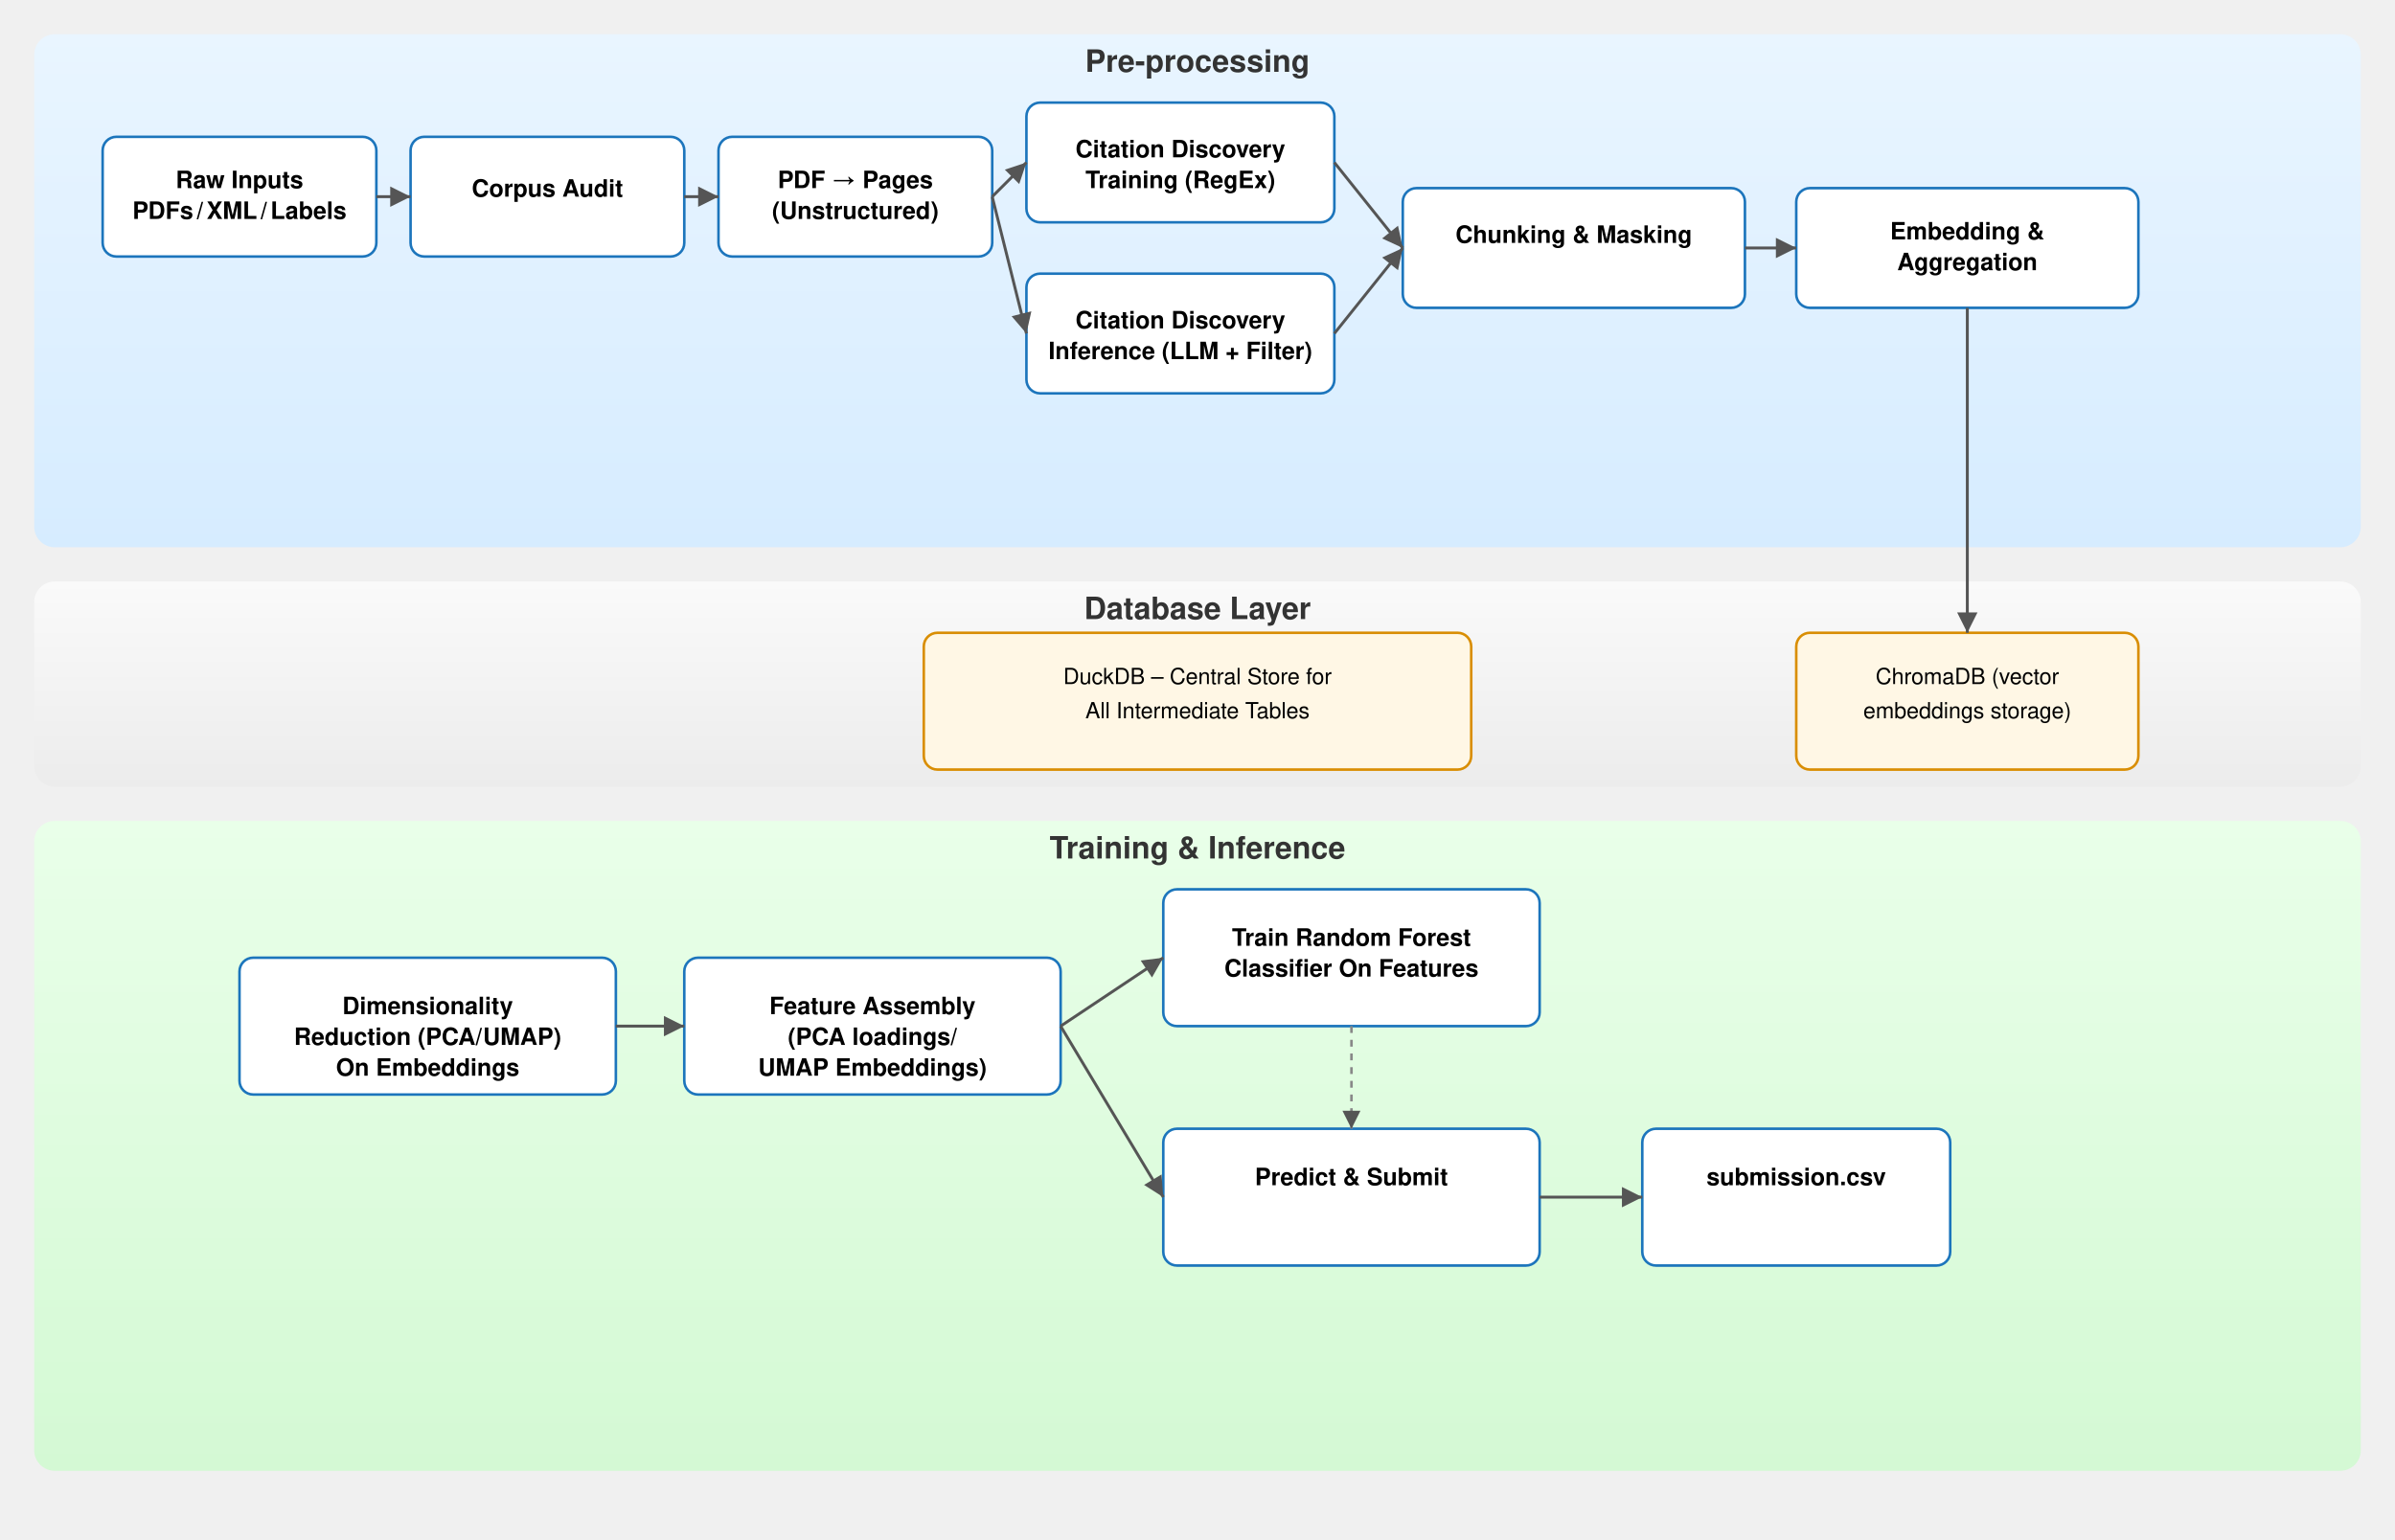
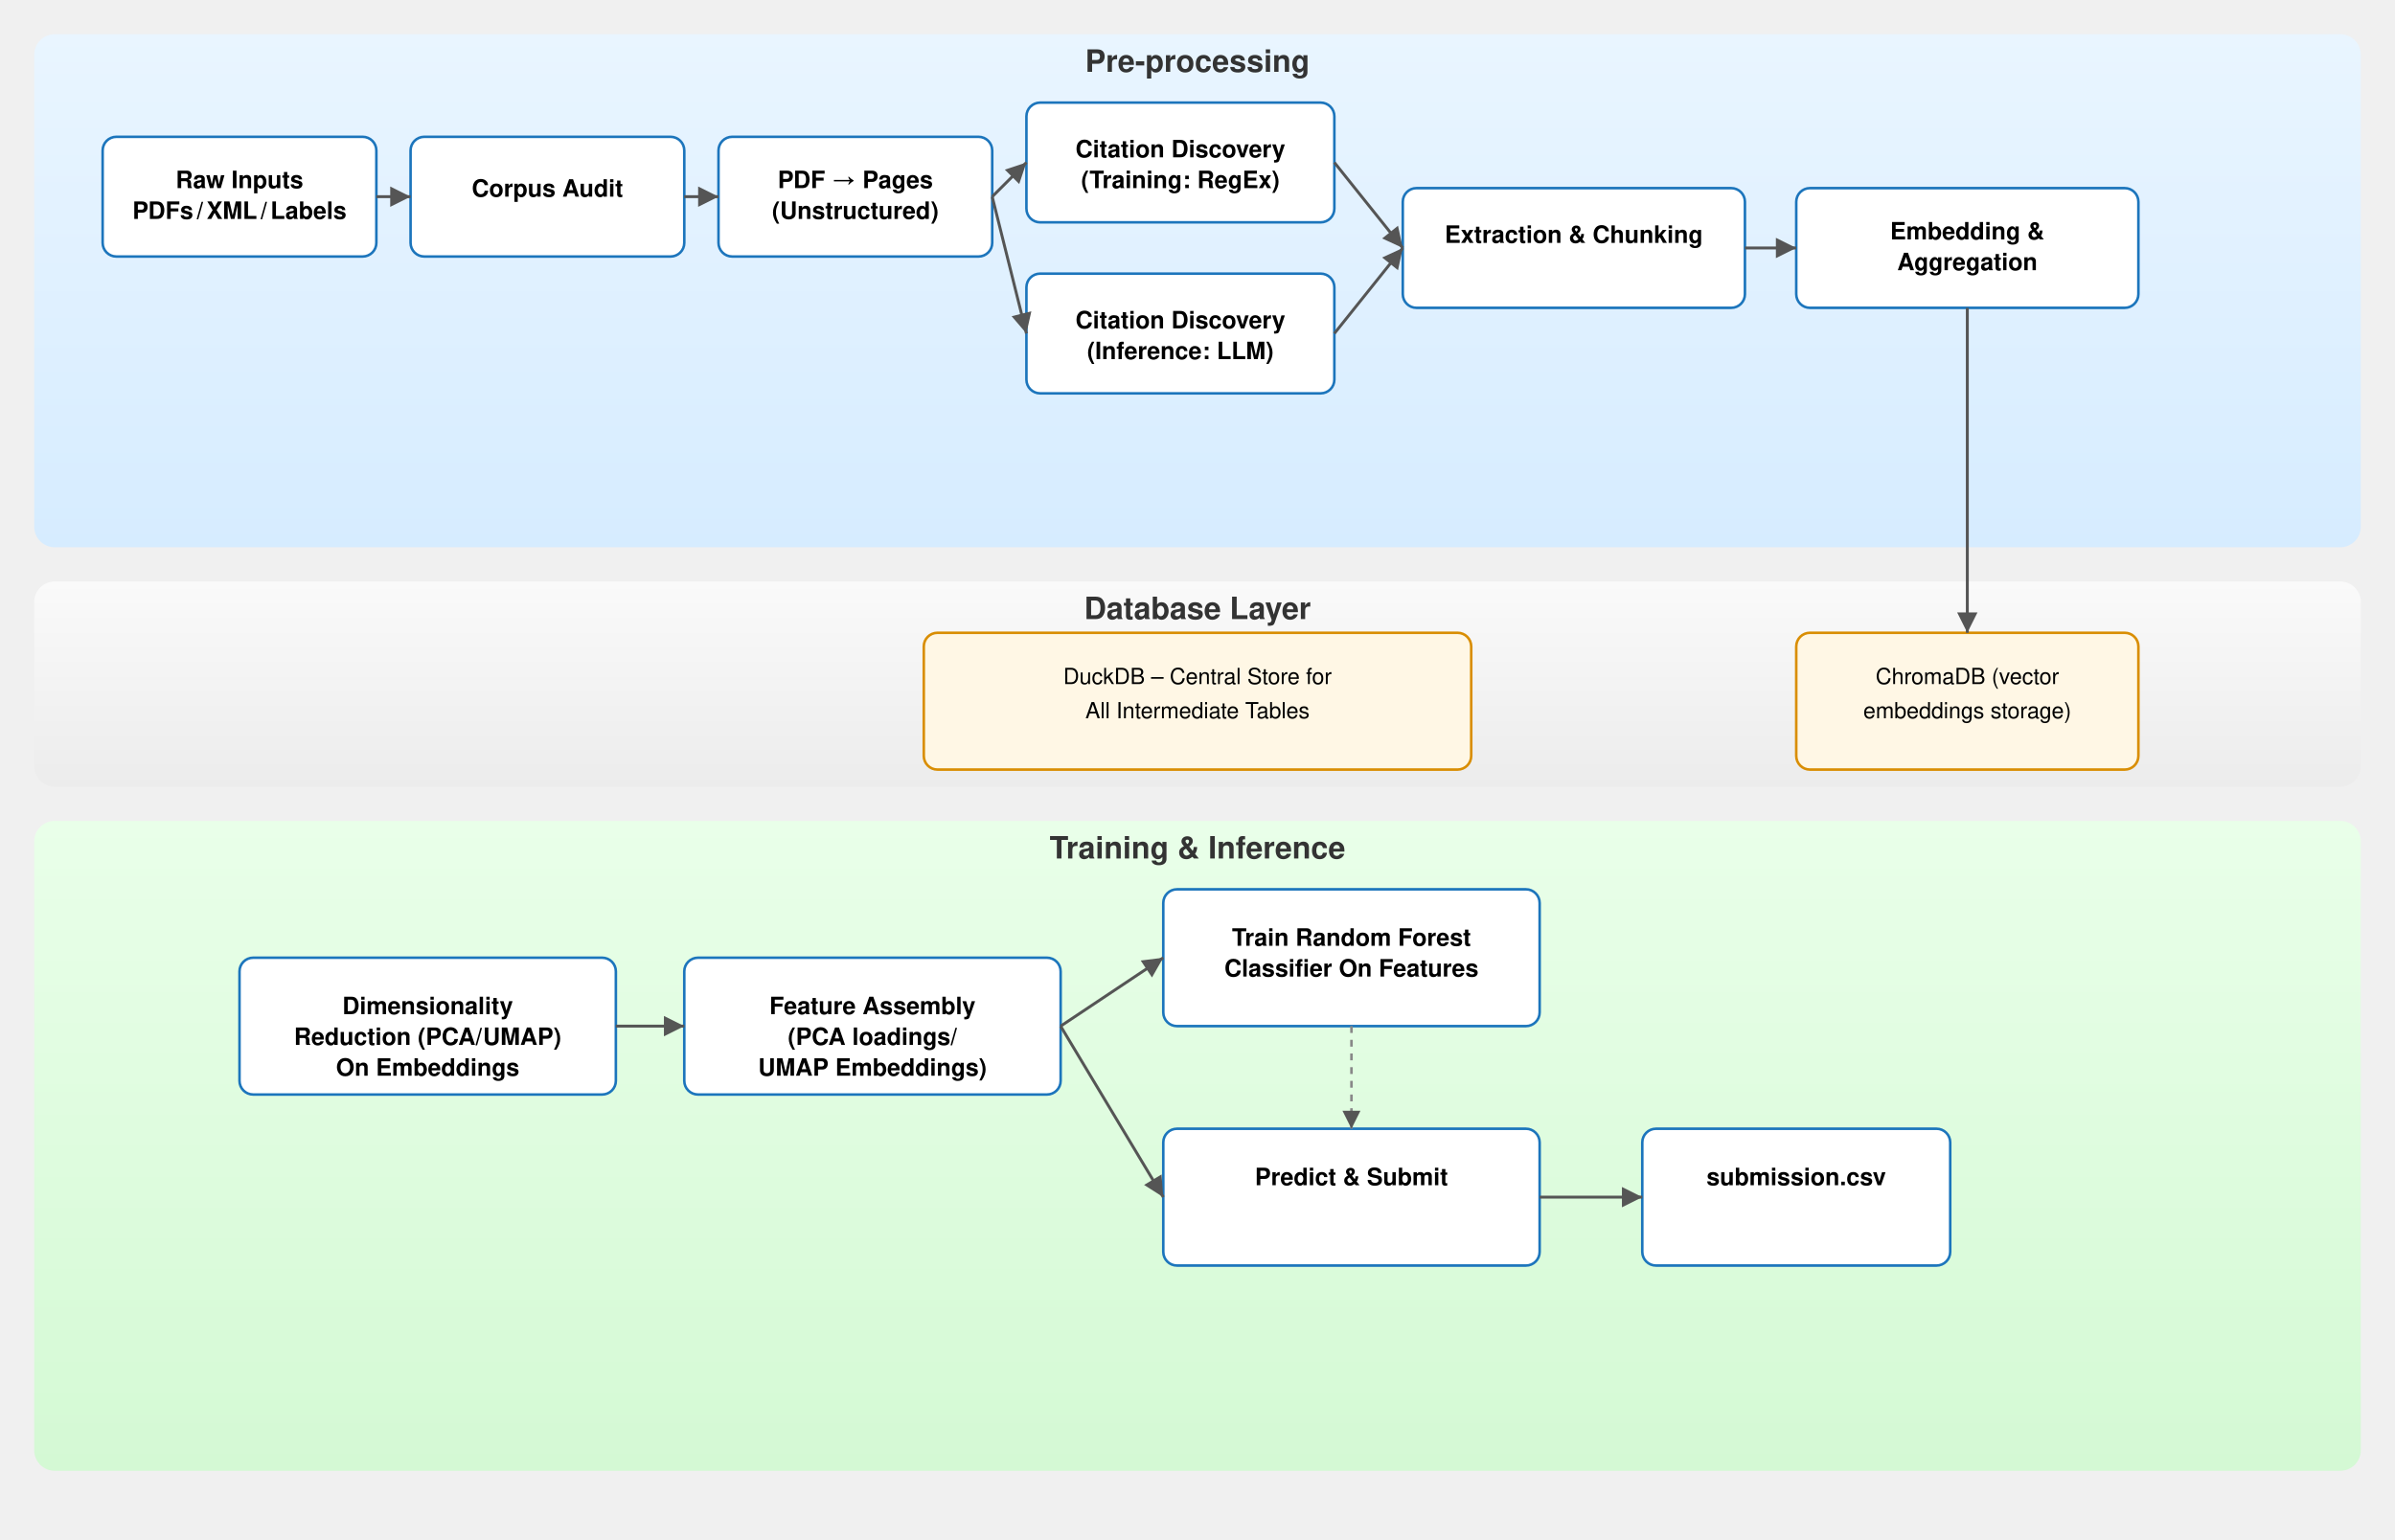
<svg xmlns="http://www.w3.org/2000/svg" width="1400" height="900" viewBox="0 0 1400 900" font-family="Segoe UI, Helvetica, Arial, sans-serif">
  <defs>
    <linearGradient id="gradPreproc" x1="0%" y1="0%" x2="0%" y2="100%">
      <stop offset="0%" style="stop-color:#e9f5ff;stop-opacity:1" />
      <stop offset="100%" style="stop-color:#d6ecff;stop-opacity:1" />
    </linearGradient>
    <linearGradient id="gradDuck" x1="0%" y1="0%" x2="0%" y2="100%">
      <stop offset="0%" style="stop-color:#fafafa;stop-opacity:1" />
      <stop offset="100%" style="stop-color:#ececec;stop-opacity:1" />
    </linearGradient>
    <linearGradient id="gradTrain" x1="0%" y1="0%" x2="0%" y2="100%">
      <stop offset="0%" style="stop-color:#e9ffe9;stop-opacity:1" />
      <stop offset="100%" style="stop-color:#d4f9d4;stop-opacity:1" />
    </linearGradient>
    <marker id="arrow" viewBox="0 0 10 10" refX="10" refY="5" markerWidth="7" markerHeight="7" orient="auto">
      <path d="M 0 0 L 10 5 L 0 10 z" fill="#555" />
    </marker>
    <style>
      .layer-label { font-size:18px; font-weight:600; fill:#333; }
      .stage-box  { fill:#ffffff; stroke:#1c75bc; stroke-width:1.5; rx:8; ry:8; }
      .stage-text { font-size:14px; font-weight:600; fill:#000; pointer-events:none; }
      .arrow      { stroke:#555; stroke-width:1.7; marker-end:url(#arrow); }
      .arrow-dash { stroke:#888; stroke-width:1.5; stroke-dasharray:4 4; marker-end:url(#arrow); }
      .db-box     { fill:#fff7e5; stroke:#d98e04; stroke-width:1.5; rx:8; ry:8; }
      .db-text    { font-size:13px; fill:#000; pointer-events:none; }
    </style>
  </defs>
  <rect x="20" y="20" width="1360" height="300" rx="12" fill="url(#gradPreproc)" />
  <text x="700" y="42" text-anchor="middle" class="layer-label"> Pre‑processing</text>
  <rect x="60" y="80" width="160" height="70" class="stage-box" />
  <text x="140" y="110" text-anchor="middle" class="stage-text">Raw Inputs</text>
  <text x="140" y="128" text-anchor="middle" class="stage-text">PDFs / XML / Labels</text>
  <rect x="240" y="80" width="160" height="70" class="stage-box" />
  <text x="320" y="115" text-anchor="middle" class="stage-text">Corpus Audit</text>
  <rect x="420" y="80" width="160" height="70" class="stage-box" />
  <text x="500" y="110" text-anchor="middle" class="stage-text">PDF → Pages</text>
  <text x="500" y="128" text-anchor="middle" class="stage-text">(Unstructured)</text>
  <rect x="600" y="60" width="180" height="70" class="stage-box" />
  <text x="690" y="92" text-anchor="middle" class="stage-text">Citation Discovery</text>
-   <text x="690" y="110" text-anchor="middle" class="stage-text">Training (RegEx)</text>
+   <text x="690" y="110" text-anchor="middle" class="stage-text">(Training: RegEx)</text>
  <rect x="600" y="160" width="180" height="70" class="stage-box" />
  <text x="690" y="192" text-anchor="middle" class="stage-text">Citation Discovery</text>
-   <text x="690" y="210" text-anchor="middle" class="stage-text">Inference (LLM + Filter)</text>
+   <text x="690" y="210" text-anchor="middle" class="stage-text">(Inference: LLM)</text>
  <rect x="820" y="110" width="200" height="70" class="stage-box" />
-   <text x="920" y="142" text-anchor="middle" class="stage-text">Chunking &amp; Masking</text>
+   <text x="920" y="142" text-anchor="middle" class="stage-text">Extraction &amp; Chunking</text>
  <rect x="1050" y="110" width="200" height="70" class="stage-box" />
  <text x="1150" y="140" text-anchor="middle" class="stage-text">Embedding &amp;</text>
  <text x="1150" y="158" text-anchor="middle" class="stage-text">Aggregation</text>
  <line x1="220" y1="115" x2="240" y2="115" class="arrow" />
  <line x1="400" y1="115" x2="420" y2="115" class="arrow" />
  <line x1="580" y1="115" x2="600" y2="95" class="arrow" />
  <line x1="580" y1="115" x2="600" y2="195" class="arrow" />
  <line x1="780" y1="95" x2="820" y2="145" class="arrow" />
  <line x1="780" y1="195" x2="820" y2="145" class="arrow" />
  <line x1="1020" y1="145" x2="1050" y2="145" class="arrow" />
  <rect x="20" y="340" width="1360" height="120" rx="12" fill="url(#gradDuck)" />
  <text x="700" y="362" text-anchor="middle" class="layer-label"> Database Layer </text>
  <rect x="540" y="370" width="320" height="80" class="db-box" />
  <text x="700" y="400" text-anchor="middle" class="db-text">DuckDB – Central Store for</text>
  <text x="700" y="420" text-anchor="middle" class="db-text">All Intermediate Tables</text>
  <rect x="1050" y="370" width="200" height="80" class="db-box" />
  <text x="1150" y="400" text-anchor="middle" class="db-text">ChromaDB (vector</text>
  <text x="1150" y="420" text-anchor="middle" class="db-text">embeddings storage)</text>
  <line x1="1150" y1="180" x2="1150" y2="370" class="arrow" />
  <rect x="20" y="480" width="1360" height="380" rx="12" fill="url(#gradTrain)" />
  <text x="700" y="502" text-anchor="middle" class="layer-label"> Training &amp; Inference</text>
  <rect x="140" y="560" width="220" height="80" class="stage-box" />
  <text x="250" y="593" text-anchor="middle" class="stage-text">Dimensionality</text>
  <text x="250" y="611" text-anchor="middle" class="stage-text">Reduction (PCA/UMAP)</text>
  <text x="250" y="629" text-anchor="middle" class="stage-text">On Embeddings</text>
  <rect x="400" y="560" width="220" height="80" class="stage-box" />
  <text x="510" y="593" text-anchor="middle" class="stage-text">Feature Assembly</text>
  <text x="510" y="611" text-anchor="middle" class="stage-text">(PCA loadings/</text>
  <text x="510" y="629" text-anchor="middle" class="stage-text">UMAP Embeddings)</text>
  <rect x="680" y="520" width="220" height="80" class="stage-box" />
  <text x="790" y="553" text-anchor="middle" class="stage-text">Train Random Forest</text>
  <text x="790" y="571" text-anchor="middle" class="stage-text">Classifier On Features</text>
  <rect x="680" y="660" width="220" height="80" class="stage-box" />
  <text x="790" y="693" text-anchor="middle" class="stage-text">Predict &amp; Submit</text>
  <rect x="960" y="660" width="180" height="80" class="stage-box" />
  <text x="1050" y="693" text-anchor="middle" class="stage-text">submission.csv</text>
  <line x1="360" y1="600" x2="400" y2="600" class="arrow" />
  <line x1="620" y1="600" x2="680" y2="560" class="arrow" />
  <line x1="620" y1="600" x2="680" y2="700" class="arrow" />
  <line x1="790" y1="600" x2="790" y2="660" class="arrow-dash" />
  <line x1="900" y1="700" x2="960" y2="700" class="arrow" />
</svg>
